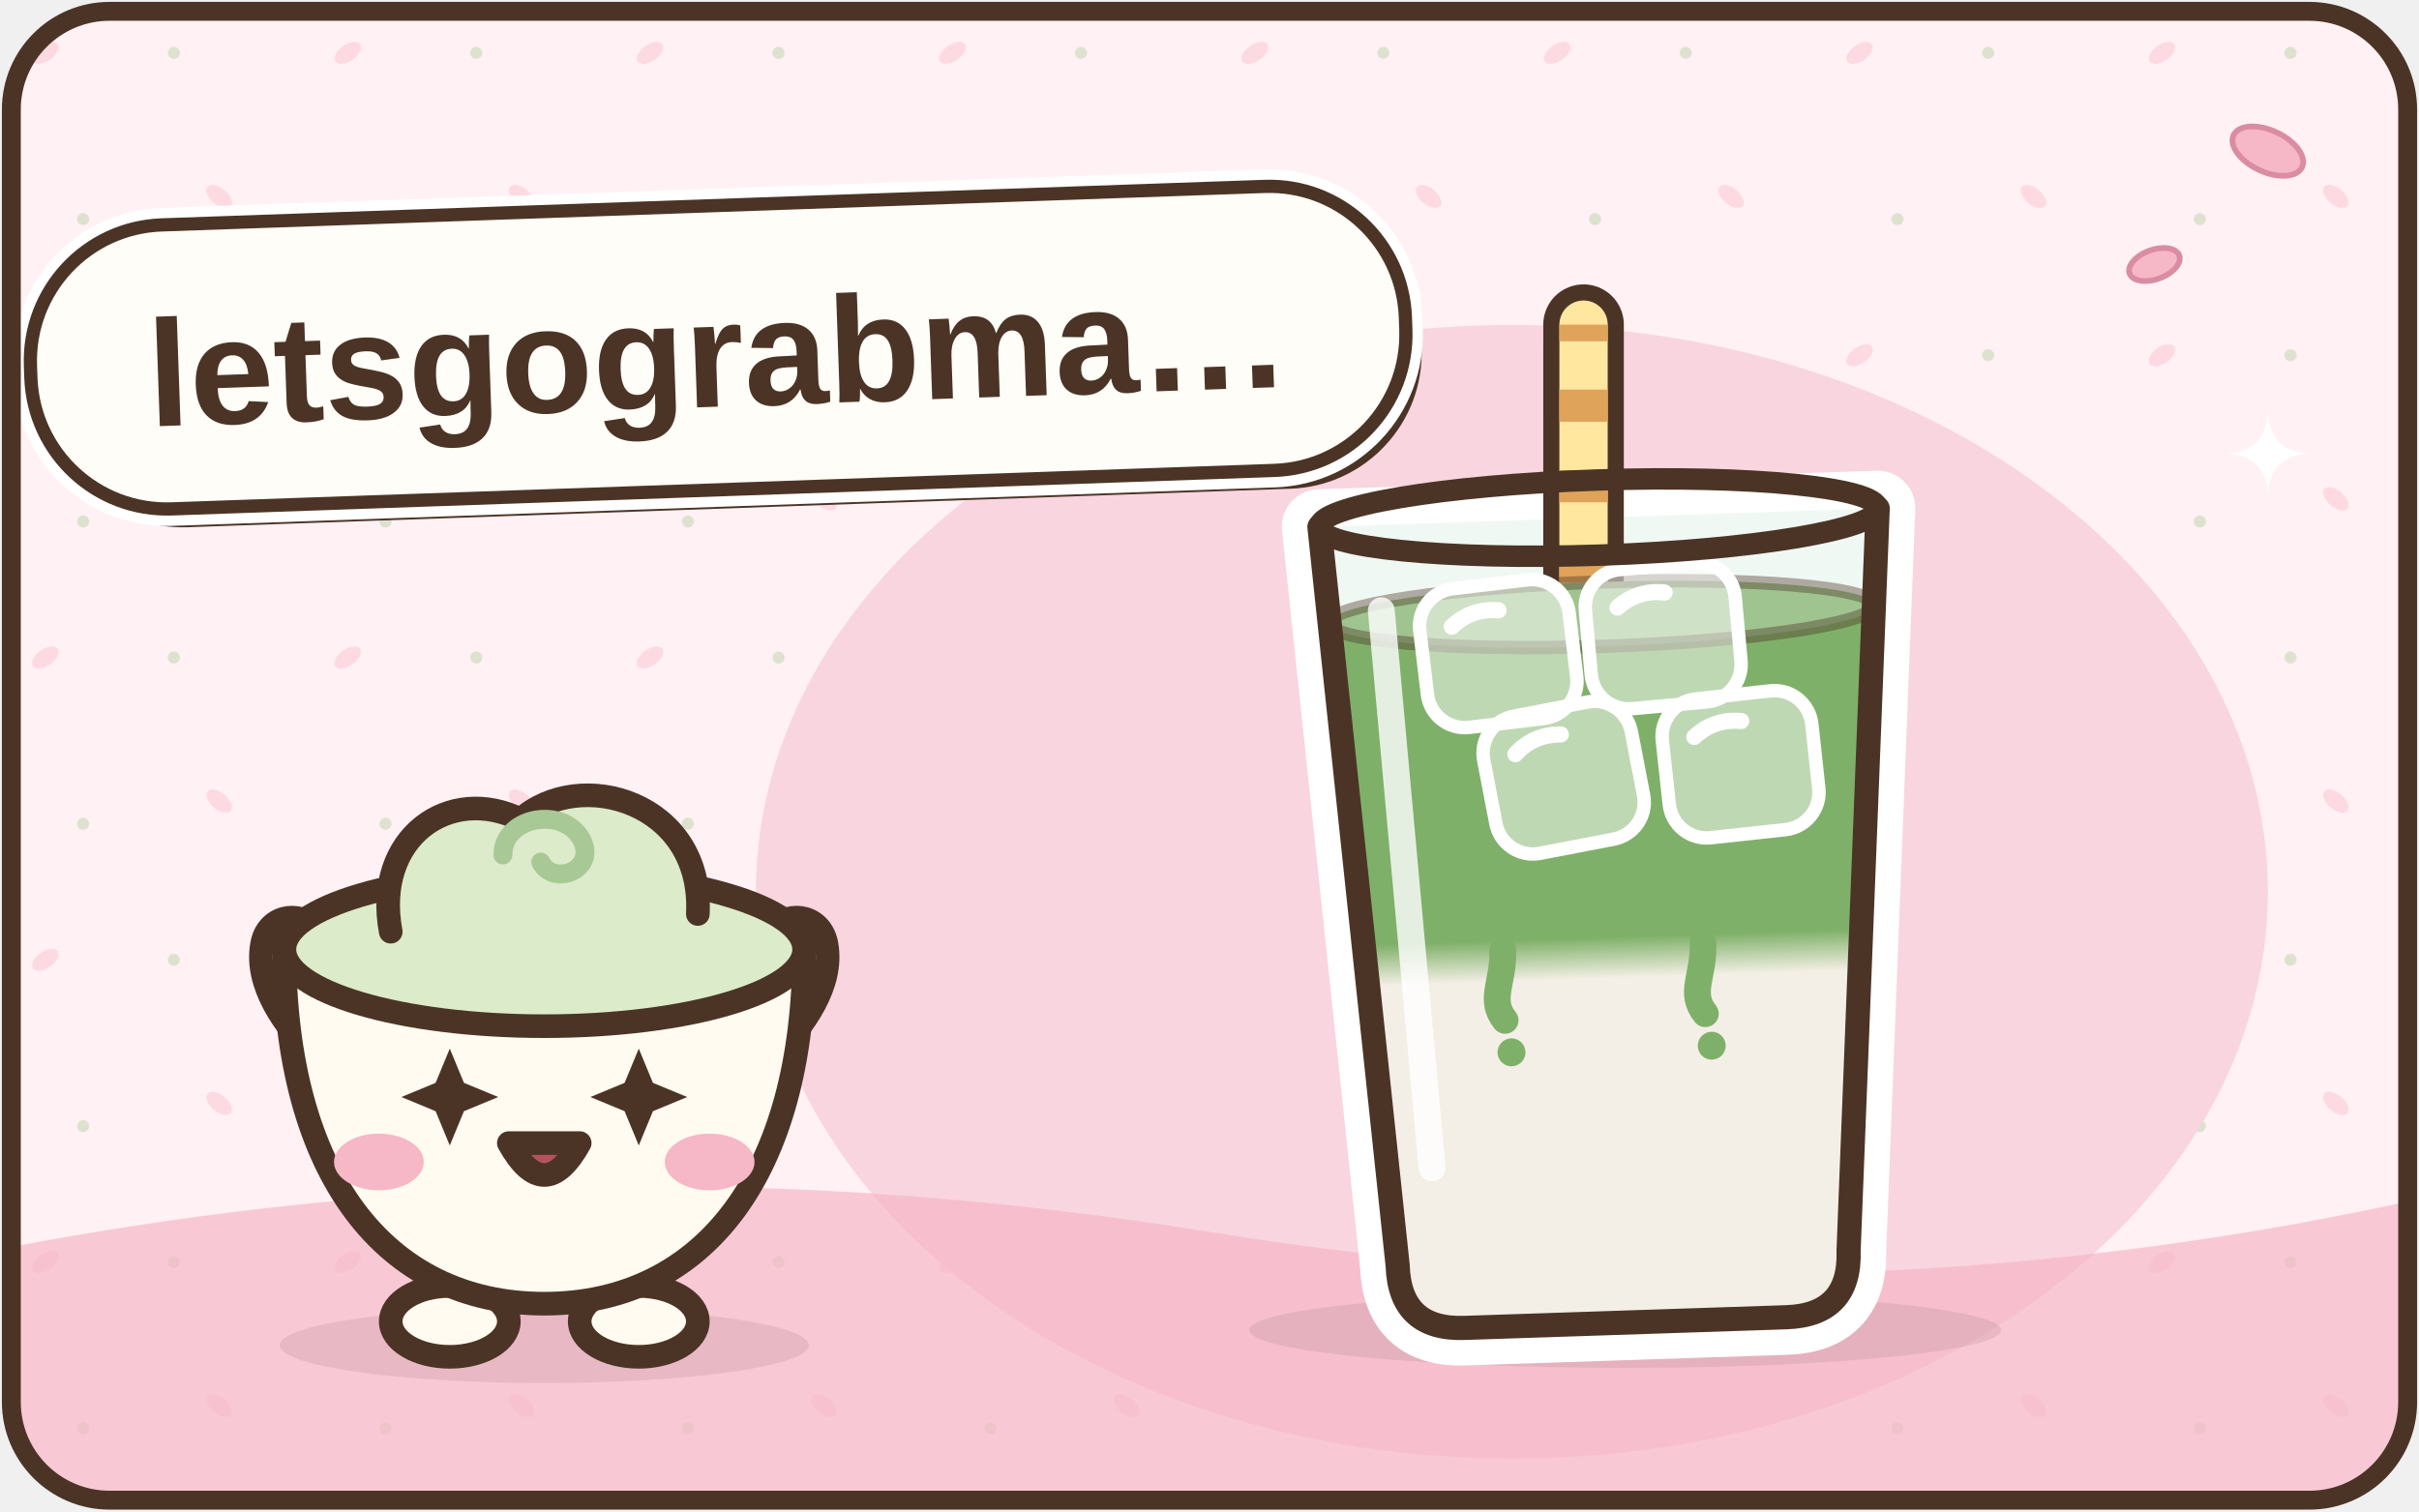
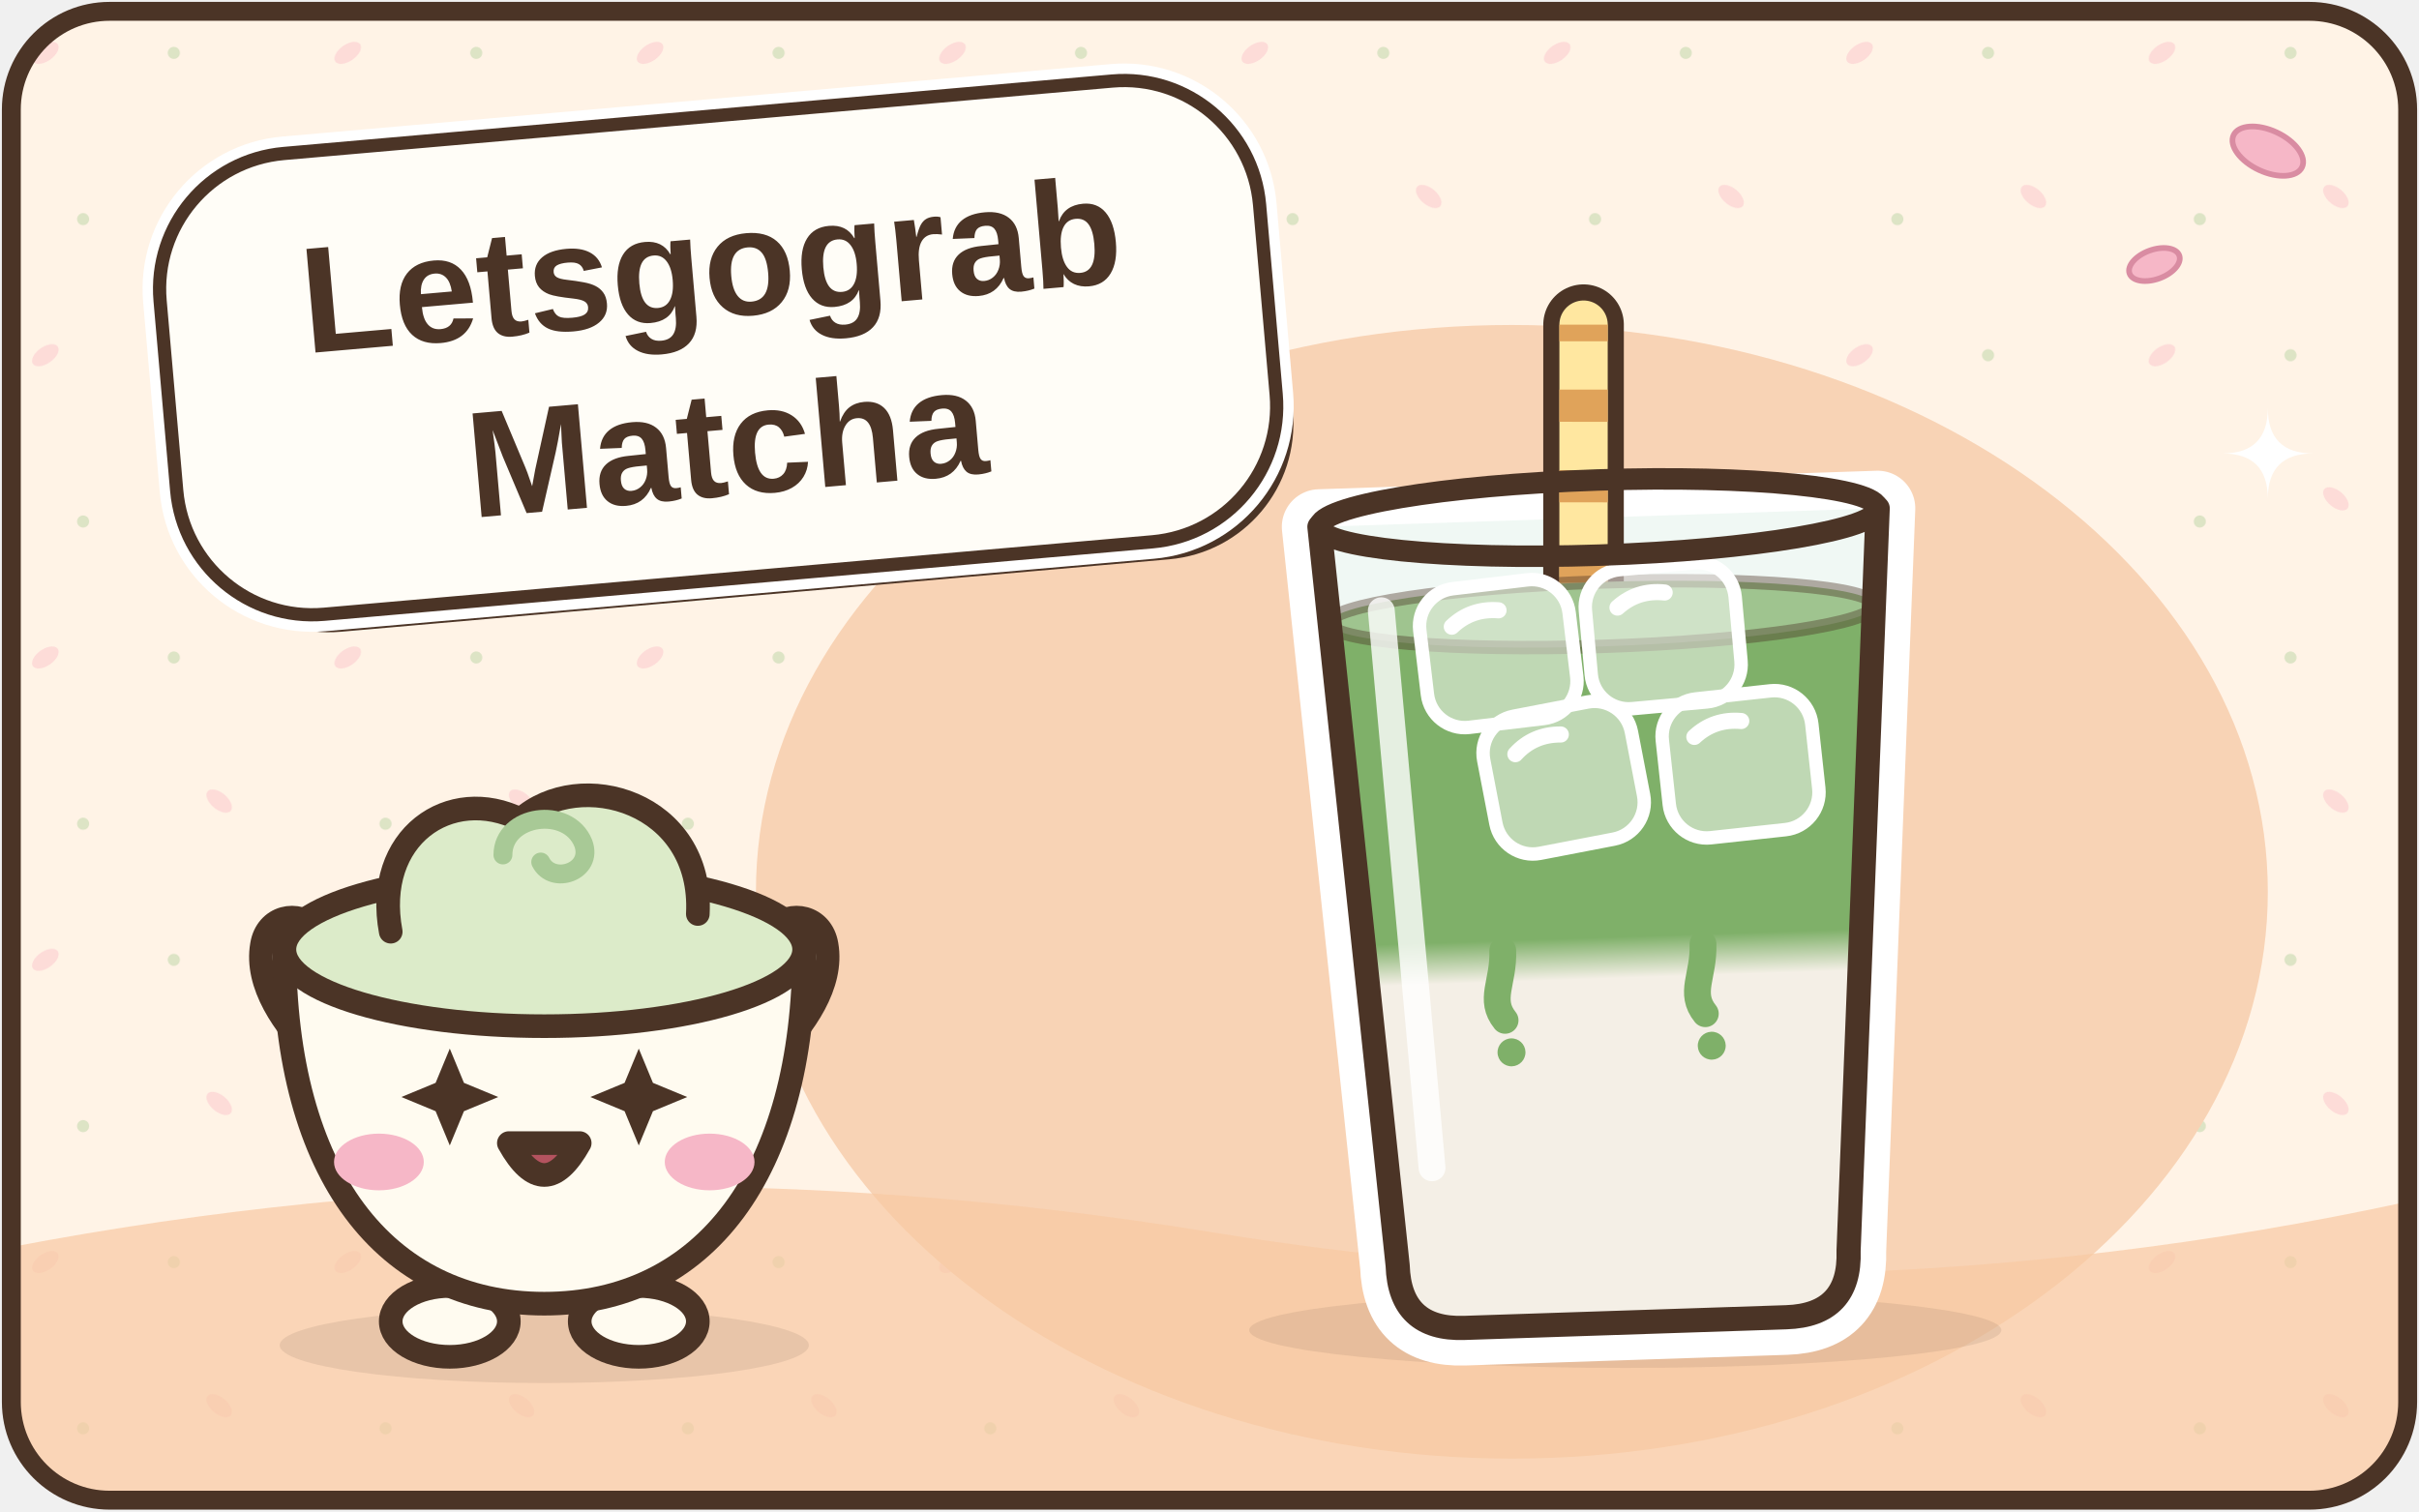
- <svg xmlns="http://www.w3.org/2000/svg" viewBox="0 0 640 400" width="640" height="400" class="art-event" role="img" aria-label="letsgograbmatcha" font-family="'M PLUS Rounded 1c', ui-rounded, 'Hiragino Maru Gothic ProN', 'Arial Rounded MT Bold', Nunito, Arial, sans-serif">
+ <svg xmlns="http://www.w3.org/2000/svg" viewBox="0 0 640 400" width="640" height="400" class="art-event" role="img" aria-label="Letsgograb Matcha" font-family="'M PLUS Rounded 1c', ui-rounded, 'Hiragino Maru Gothic ProN', 'Arial Rounded MT Bold', Nunito, Arial, sans-serif">
  <defs>
    <pattern id="e1mkam8qp" width="80" height="80" patternUnits="userSpaceOnUse">
      <g fill="#F6A3B8" fill-opacity=".3">
        <ellipse cx="12" cy="14" rx="4" ry="2.2" transform="rotate(-35 12 14)" />
        <ellipse cx="58" cy="52" rx="4" ry="2.2" transform="rotate(40 58 52)" />
      </g>
      <g fill="#8CBF7A" fill-opacity=".3">
        <circle cx="46" cy="14" r="1.6" />
        <circle cx="22" cy="58" r="1.6" />
      </g>
    </pattern>
    <linearGradient id="e1mkam8qd0l" gradientUnits="userSpaceOnUse" x1="0" x2="0" y1="-132" y2="-4">
      <stop offset="0%" stop-color="#7FB069" />
      <stop offset="47%" stop-color="#7FB069" />
      <stop offset="53%" stop-color="#F4EFE6" />
      <stop offset="100%" stop-color="#F4EFE6" />
    </linearGradient>
    <clipPath id="e1mkam8qd0c">
      <path d="M-52 -150L-42 -12Q-42 0 -30 0L30 0Q42 0 42 -12L52 -150Z" />
    </clipPath>
  </defs>
-   <rect x="3" y="3" width="634" height="394" rx="26" fill="#FFF1F4" class="art-bg" />
+   <rect x="3" y="3" width="634" height="394" rx="26" fill="#FFF3E6" class="art-bg" />
  <rect x="3" y="3" width="634" height="394" rx="26" fill="url(#e1mkam8qp)" />
-   <ellipse cx="400" cy="236" rx="200" ry="150" fill="#F9D5DF" />
-   <path d="M3 330Q160 300 320 326 T 637 318L637 371Q637 397 611 397L29 397Q3 397 3 371Z" fill="#F6B7C7" opacity="0.7" />
+   <ellipse cx="400" cy="236" rx="200" ry="150" fill="#F8D3B5" />
+   <path d="M3 330Q160 300 320 326 T 637 318L637 371Q637 397 611 397L29 397Q3 397 3 371Z" fill="#F8C9A2" opacity="0.7" />
  <ellipse cx="430" cy="352" rx="99.5" ry="10" fill="#4B3426" opacity="0.1" />
  <g transform="translate(430 350) rotate(-1.9) scale(1.421)">
    <path d="M-52 -150L-42 -12Q-42 0 -30 0L30 0Q42 0 42 -12L52 -150Z" fill="#FFFFFF" stroke="#FFFFFF" stroke-width="14" stroke-linejoin="round" />
    <path d="M-52 -150L-42 -12Q-42 0 -30 0L30 0Q42 0 42 -12L52 -150Z" fill="#EEF7F3" fill-opacity="0.9" />
    <path d="M-7.2 -18L-1.6 -186" fill="none" stroke="#4B3426" stroke-width="15" stroke-linecap="round" stroke-linejoin="round" />
    <path d="M-7.2 -18L-1.6 -186" fill="none" stroke="#FFE7A0" stroke-width="9" stroke-linecap="round" stroke-linejoin="round" />
    <path d="M-7.2 -18L-1.6 -186" fill="none" stroke="#E0A35A" stroke-width="9" stroke-linecap="butt" stroke-linejoin="round" stroke-dasharray="6 9" />
    <g clip-path="url(#e1mkam8qd0c)">
      <rect x="-80" y="-132" width="160" height="132" fill="url(#e1mkam8qd0l)" />
      <path d="M-20.5 -70 c 0 6 -3 9 0 13" fill="none" stroke="#7FB069" stroke-width="5" stroke-linecap="round" stroke-linejoin="round" />
      <circle cx="-19.5" cy="-51" r="2.6" fill="#7FB069" />
      <path d="M16.8 -70 c 0 6 -3 9 0 13" fill="none" stroke="#7FB069" stroke-width="5" stroke-linecap="round" stroke-linejoin="round" />
      <circle cx="17.8" cy="-51" r="2.6" fill="#7FB069" />
      <ellipse cx="0" cy="-132" rx="50.8" ry="6" fill="#9FC48F" stroke="#4B3426" stroke-width="2.5" stroke-opacity="0.4" />
      <rect x="-33.5" y="-138.3" width="28" height="26" rx="7" transform="rotate(-4.9 -19.5 -125.3)" fill="#FFFFFF" fill-opacity="0.5" stroke="#FFFFFF" stroke-width="2.5" stroke-opacity="1" />
      <path d="M-27.5 -131.3 q 4 -3 9 -2" transform="rotate(-4.9 -19.5 -125.3)" fill="none" stroke="#FFFFFF" stroke-width="3" stroke-linecap="round" stroke-linejoin="round" />
      <rect x="-22.1" y="-114.8" width="28" height="26" rx="7" transform="rotate(-9 -8.1 -101.8)" fill="#FFFFFF" fill-opacity="0.5" stroke="#FFFFFF" stroke-width="2.5" stroke-opacity="1" />
      <path d="M-16.1 -107.8 q 4 -3 9 -2" transform="rotate(-9 -8.1 -101.8)" fill="none" stroke="#FFFFFF" stroke-width="3" stroke-linecap="round" stroke-linejoin="round" />
      <rect x="-2.7" y="-140.6" width="28" height="26" rx="7" transform="rotate(-3.3 11.3 -127.6)" fill="#FFFFFF" fill-opacity="0.5" stroke="#FFFFFF" stroke-width="2.5" stroke-opacity="1" />
      <path d="M3.3 -133.6 q 4 -3 9 -2" transform="rotate(-3.3 11.3 -127.6)" fill="none" stroke="#FFFFFF" stroke-width="3" stroke-linecap="round" stroke-linejoin="round" />
      <rect x="10.9" y="-116.2" width="28" height="26" rx="7" transform="rotate(-4.3 24.9 -103.2)" fill="#FFFFFF" fill-opacity="0.5" stroke="#FFFFFF" stroke-width="2.5" stroke-opacity="1" />
      <path d="M16.9 -109.2 q 4 -3 9 -2" transform="rotate(-4.3 24.9 -103.2)" fill="none" stroke="#FFFFFF" stroke-width="3" stroke-linecap="round" stroke-linejoin="round" />
    </g>
    <path d="M-35 -30L-41 -134" fill="none" stroke="#FFFFFF" stroke-width="5" stroke-linecap="round" stroke-linejoin="round" opacity="0.8" />
    <path d="M-52 -150L-42 -12Q-42 0 -30 0L30 0Q42 0 42 -12L52 -150" fill="none" stroke="#4B3426" stroke-width="4.5" stroke-linecap="round" stroke-linejoin="round" />
    <ellipse cx="0" cy="-150" rx="52" ry="7" fill="none" stroke="#4B3426" stroke-width="4" />
  </g>
  <ellipse cx="144" cy="356" rx="70" ry="10" fill="#4B3426" opacity="0.1" />
  <g transform="translate(44 170) scale(3.125)">
    <path class="m-o m-c m-arm-l" stroke="#4B3426" stroke-width="2" stroke-linejoin="round" stroke-linecap="round" fill="#FFFBF0" d="M12.5 35c-2.5-2.5-5-6-4.4-9.4.4-2.4 3-3 4.6-1.4 1.6 1.6 2 4.4 1.8 7" />
    <path class="m-o m-c m-arm-r" stroke="#4B3426" stroke-width="2" stroke-linejoin="round" stroke-linecap="round" fill="#FFFBF0" d="M51.5 35c2.5-2.5 5-6 4.4-9.4-.4-2.4-3-3-4.6-1.4-1.6 1.6-2 4.4-1.8 7" />
    <g class="m-feet">
      <ellipse class="m-o m-c m-foot-l" stroke="#4B3426" stroke-width="2" stroke-linejoin="round" stroke-linecap="round" fill="#FFFBF0" cx="24" cy="57.5" rx="5" ry="3" />
      <ellipse class="m-o m-c m-foot-r" stroke="#4B3426" stroke-width="2" stroke-linejoin="round" stroke-linecap="round" fill="#FFFBF0" cx="40" cy="57.5" rx="5" ry="3" />
    </g>
    <path class="m-o m-c m-cup" stroke="#4B3426" stroke-width="2" stroke-linejoin="round" stroke-linecap="round" fill="#FFFBF0" d="M10 26c0 19 8.5 30 22 30s22-11 22-30z" />
    <g class="m-foamg">
      <ellipse class="m-o m-f" stroke="#4B3426" stroke-width="2" stroke-linejoin="round" stroke-linecap="round" fill="#DCEBC9" cx="32" cy="26" rx="22" ry="6.5" />
      <path class="m-o m-f" stroke="#4B3426" stroke-width="2" stroke-linejoin="round" stroke-linecap="round" fill="#DCEBC9" d="M19 24.5c-1.5-8 5-12.5 11-9.5 5-4.5 15.5-1.5 15 8" />
      <path class="m-s" fill="none" stroke="#A8C996" stroke-width="1.6" stroke-linecap="round" d="M28.5 18c0-3.4 5.5-4.2 6.8-1 .9 2.4-2.6 3.6-3.6 1.6" />
    </g>
    <g class="m-look">
      <g class="m-eyes">
        <path class="m-ink" fill="#4B3426" d="M24 34.4l1.2 2.9 2.9 1.2-2.9 1.2-1.2 2.9-1.2-2.9-2.9-1.2 2.9-1.2zM40 34.4l1.2 2.9 2.9 1.2-2.9 1.2-1.2 2.9-1.2-2.9-2.9-1.2 2.9-1.2z" />
      </g>
    </g>
    <ellipse class="m-blush" fill="#F6B7C7" cx="18" cy="44" rx="3.8" ry="2.4" />
    <ellipse class="m-blush" fill="#F6B7C7" cx="46" cy="44" rx="3.8" ry="2.4" />
    <path class="m-o m-in m-mouth" stroke="#4B3426" stroke-width="2" stroke-linejoin="round" stroke-linecap="round" fill="#B4535F" d="M29 42.4q3 5.4 6 0z" />
  </g>
  <ellipse cx="600" cy="40" rx="10" ry="5.5" transform="rotate(25 600 40)" fill="#F6B7C7" stroke="#D98CA2" stroke-width="1.5" />
  <ellipse cx="570" cy="70" rx="7" ry="3.9" transform="rotate(-20 570 70)" fill="#F6B7C7" stroke="#D98CA2" stroke-width="1.5" />
  <ellipse cx="250" cy="120" rx="6" ry="3.3" transform="rotate(40 250 120)" fill="#F6B7C7" stroke="#D98CA2" stroke-width="1.5" />
  <path d="M600 108Q600 120 612 120Q600 120 600 132Q600 120 588 120Q600 120 600 108Z" fill="#FFFFFF" />
  <path d="M256 51Q256 60 265 60Q256 60 256 69Q256 60 247 60Q256 60 256 51Z" fill="#FFFFFF" />
  <path d="M64 112Q64 120 72 120Q64 120 64 128Q64 120 56 120Q64 120 64 112Z" fill="#FFFFFF" />
-   <g transform="rotate(-2 190 92)">
-     <rect x="12" y="59.4" width="364" height="75.2" rx="36" fill="#4B3426" />
-     <rect x="8" y="54.4" width="364" height="75.2" rx="36" fill="#FFFDF7" stroke="#FFFFFF" stroke-width="9" paint-order="stroke" />
-     <rect x="8" y="54.4" width="364" height="75.2" rx="36" fill="none" stroke="#4B3426" stroke-width="3.5" />
-     <text x="190" y="107.6" font-size="40" font-weight="800" text-anchor="middle" fill="#4B3426">letsgograbma…</text>
+   <g transform="rotate(-5 190 92)">
+     <rect x="48" y="35.8" width="292" height="122.4" rx="36" fill="#4B3426" />
+     <rect x="44" y="30.8" width="292" height="122.4" rx="36" fill="#FFFDF7" stroke="#FFFFFF" stroke-width="9" paint-order="stroke" />
+     <rect x="44" y="30.8" width="292" height="122.4" rx="36" fill="none" stroke="#4B3426" stroke-width="3.5" />
+     <text x="190" y="84" font-size="40" font-weight="800" text-anchor="middle" fill="#4B3426">Letsgograb</text>
+     <text x="190" y="131.2" font-size="40" font-weight="800" text-anchor="middle" fill="#4B3426">Matcha</text>
  </g>
  <rect x="3" y="3" width="634" height="394" rx="26" fill="none" stroke="#4B3426" stroke-width="5" />
</svg>
